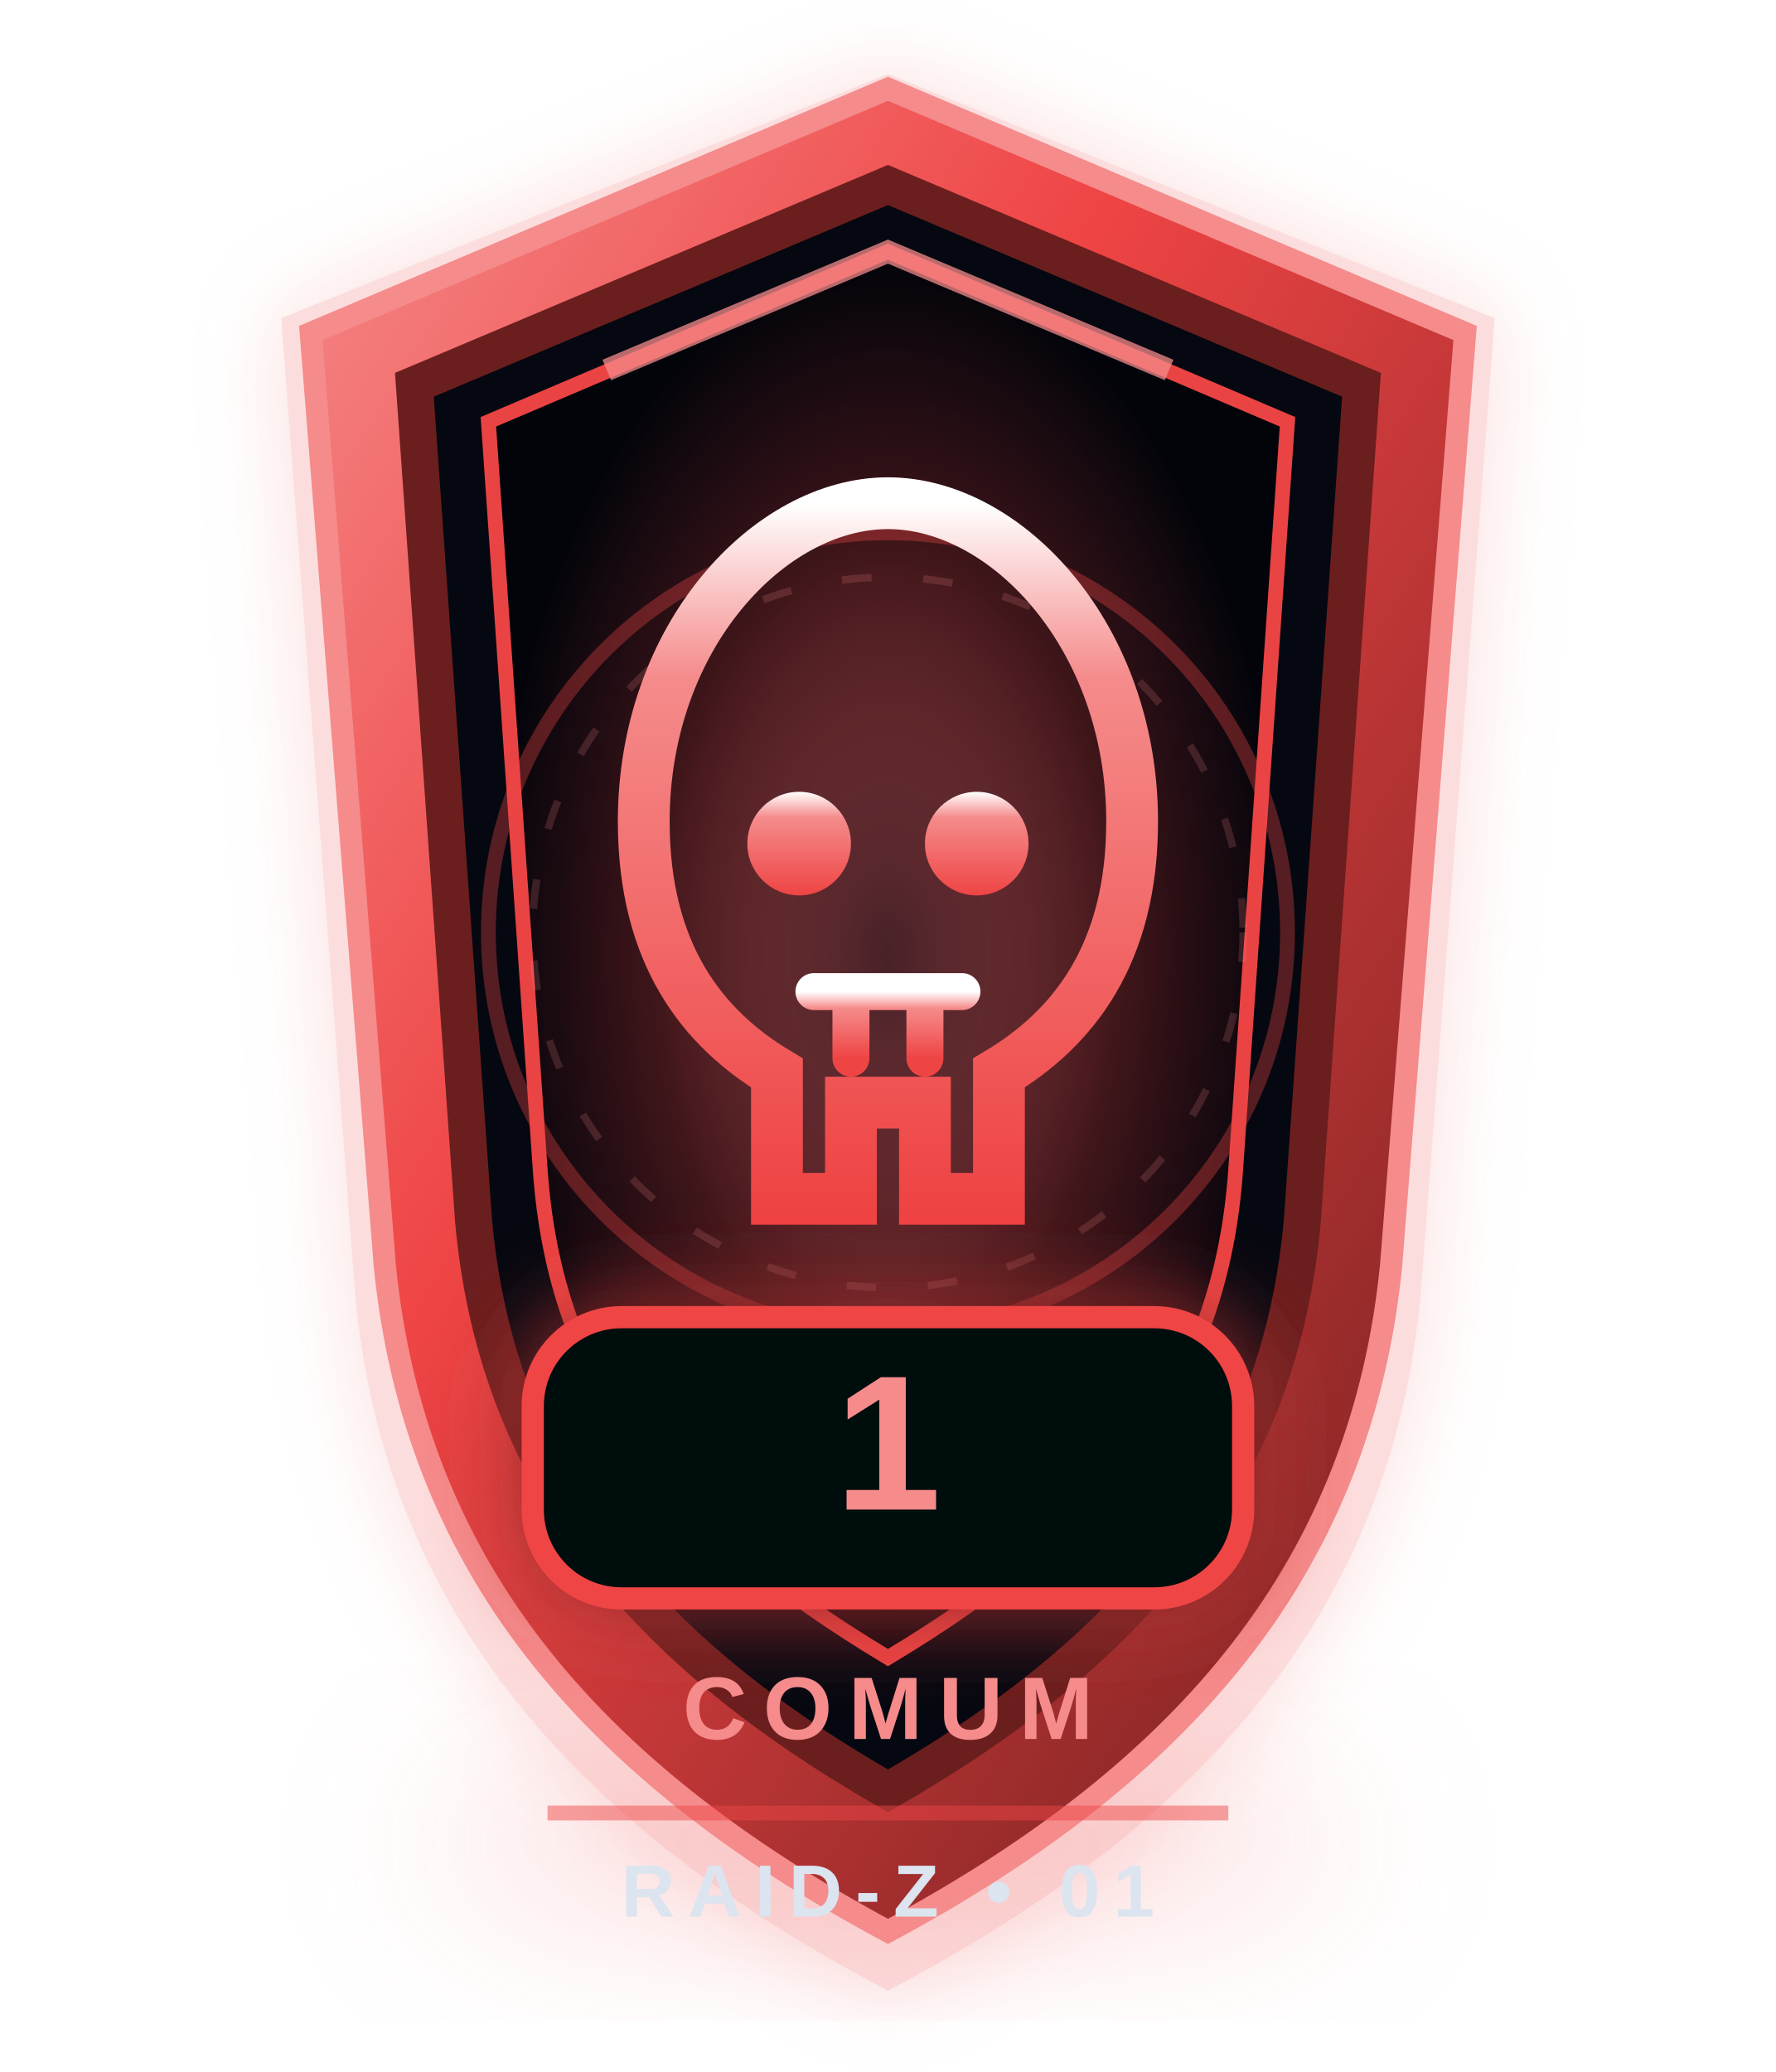
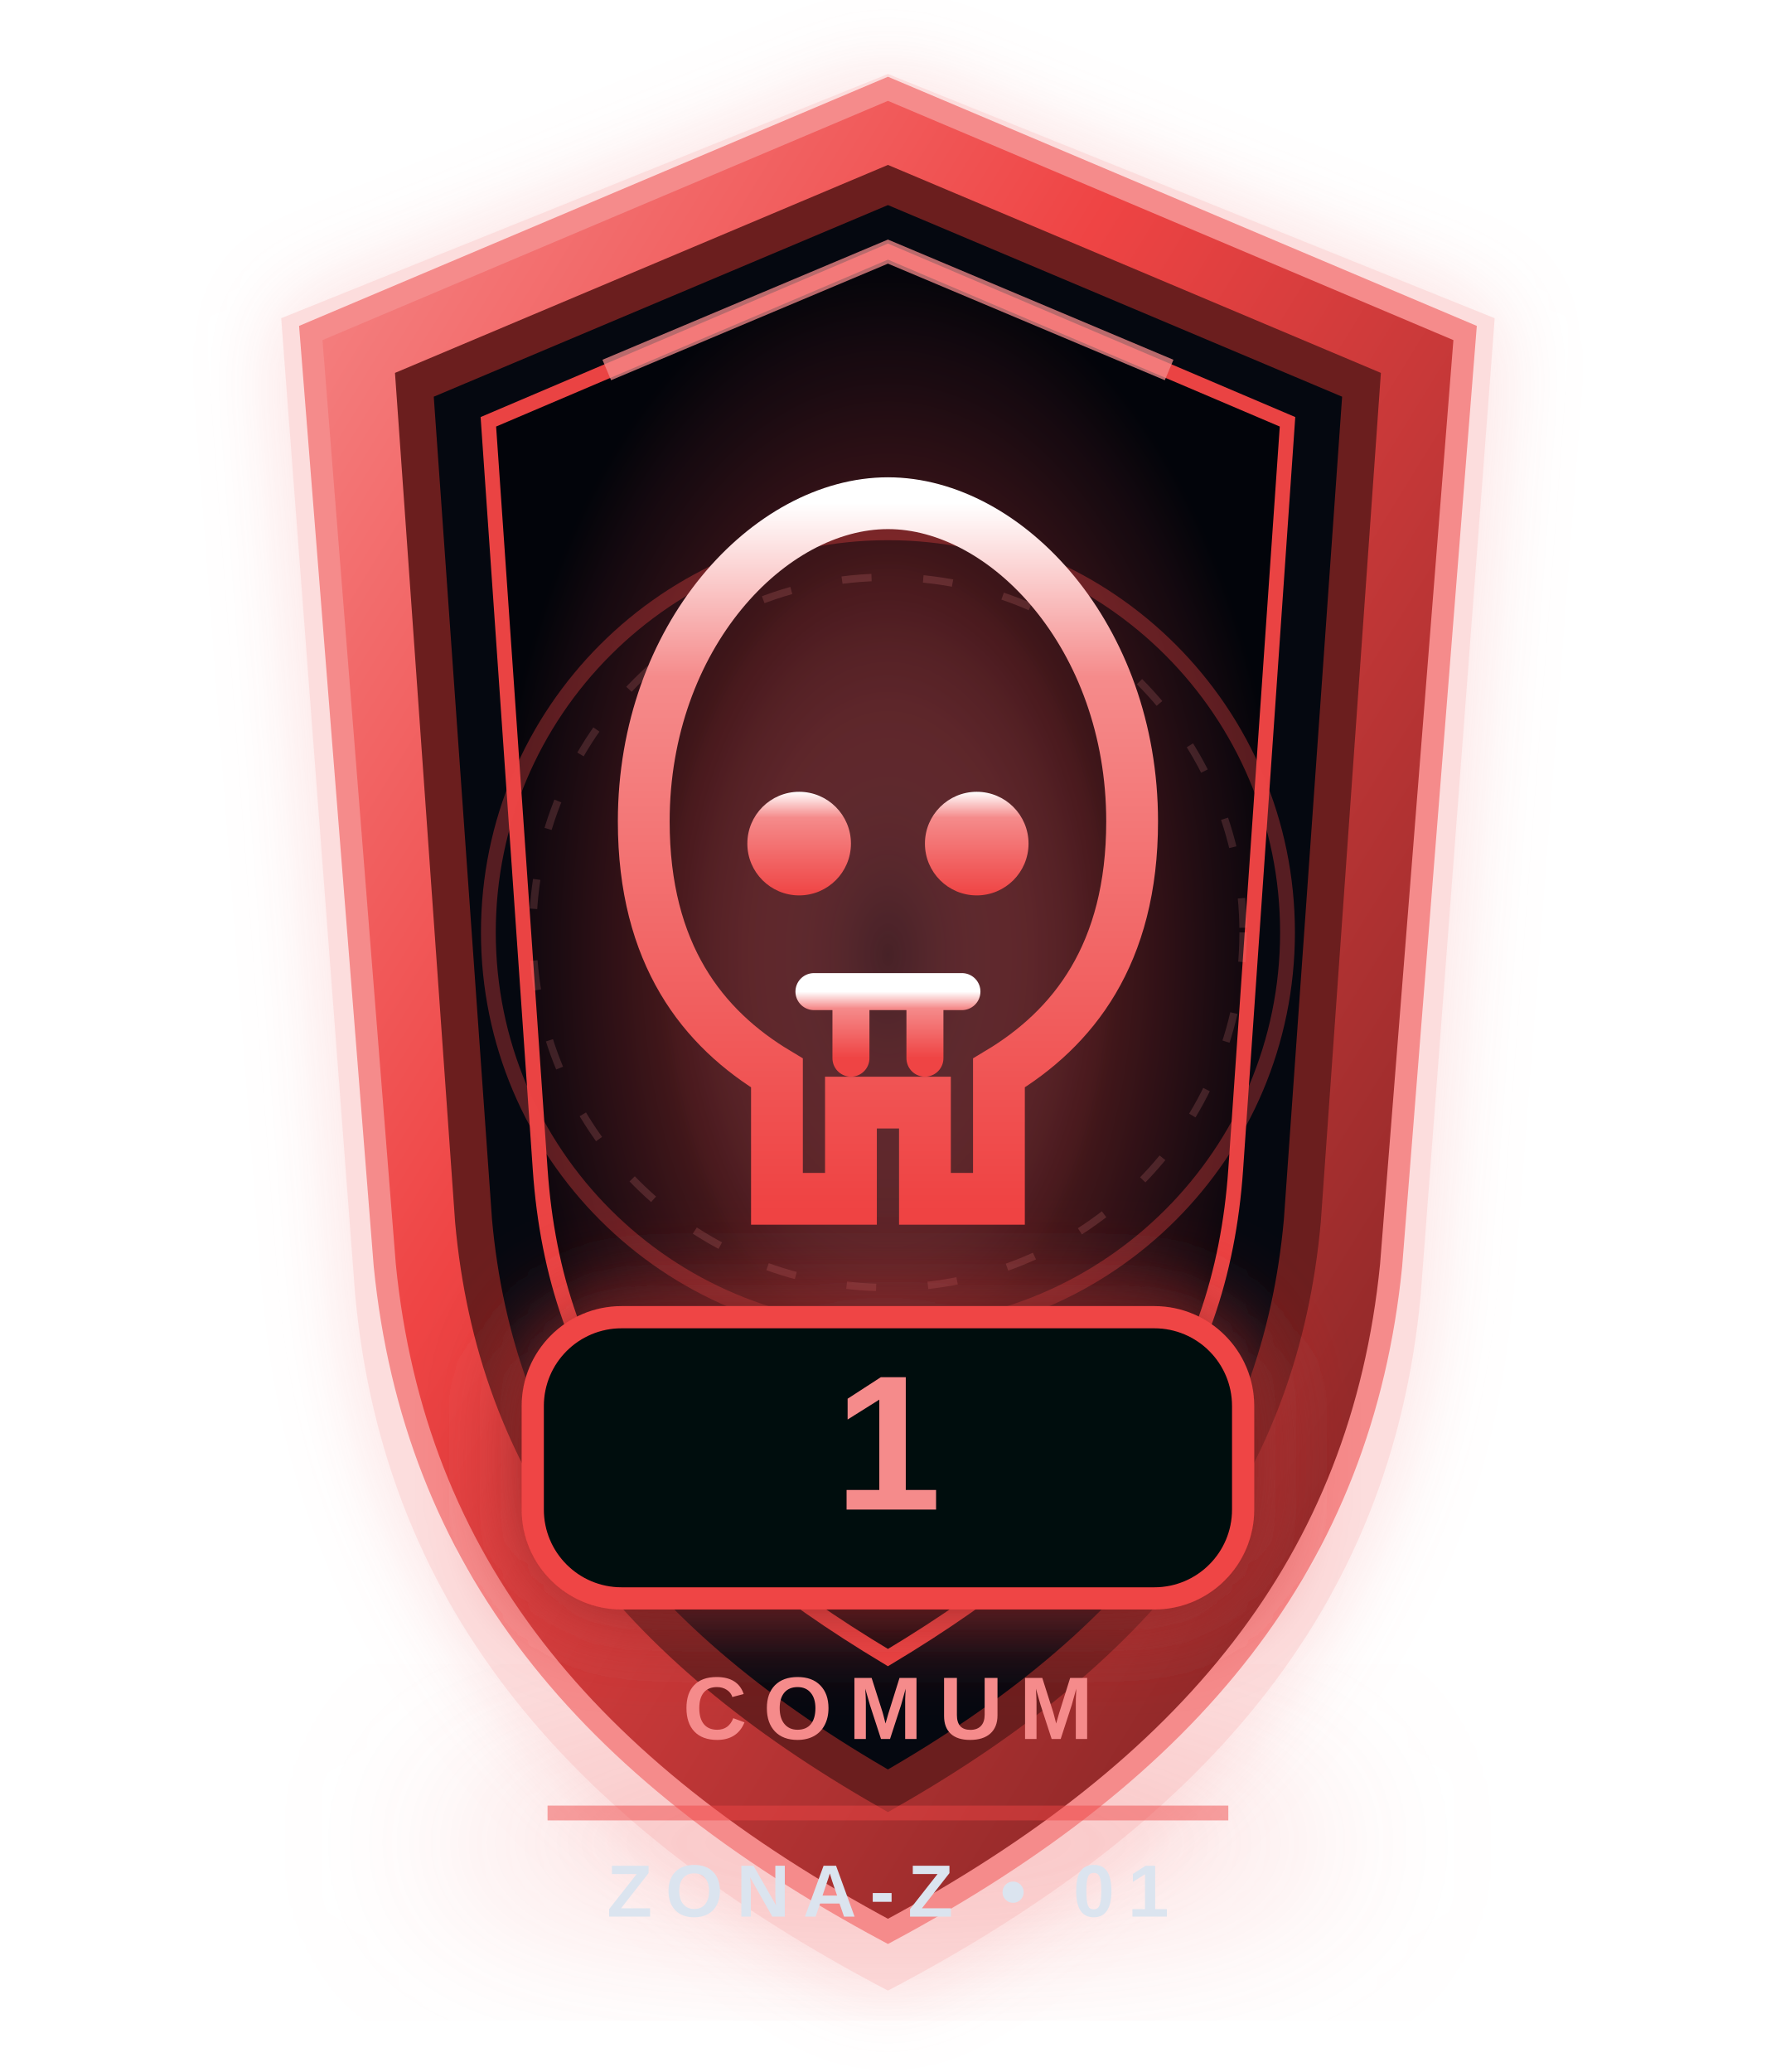
<svg xmlns="http://www.w3.org/2000/svg" width="240" height="280" viewBox="0 0 240 280" role="img" aria-label="Primeiro Sangue">
  <defs>
    <linearGradient id="shield" x1="0" y1="0" x2="1" y2="1">
      <stop offset="0" stop-color="#f58b8b" />
      <stop offset=".38" stop-color="#ef4444" />
      <stop offset="1" stop-color="#6b1e1e" />
    </linearGradient>
    <linearGradient id="glow" x1="0" y1="0" x2="0" y2="1">
      <stop offset="0" stop-color="#fff" />
      <stop offset=".25" stop-color="#f58b8b" />
      <stop offset="1" stop-color="#ef4444" />
    </linearGradient>
    <radialGradient id="core">
      <stop offset="0" stop-color="#f16565" stop-opacity=".28" />
      <stop offset=".58" stop-color="#44161a" stop-opacity=".95" />
      <stop offset="1" stop-color="#02040a" />
    </radialGradient>
    <filter id="shadow" x="-70%" y="-70%" width="240%" height="240%">
      <feGaussianBlur stdDeviation="6" result="b" />
      <feMerge>
        <feMergeNode in="b" />
        <feMergeNode in="SourceGraphic" />
      </feMerge>
    </filter>
    <filter id="soft" x="-50%" y="-50%" width="200%" height="200%">
      <feGaussianBlur stdDeviation="12" />
    </filter>
  </defs>
  <ellipse cx="120" cy="249" rx="62" ry="12" fill="#ef4444" opacity=".18" filter="url(#soft)" />
  <path d="M120 10 202 43l-10 132c-4 43-30 72-72 94-42-22-68-51-72-94L38 43Z" fill="#ef4444" opacity=".18" filter="url(#shadow)" />
  <path d="M120 12 198 45l-10 126c-4 40-27 68-68 90-41-22-64-50-68-90L42 45Z" fill="url(#shield)" stroke="#f58b8b" stroke-width="3" />
  <path d="M120 25 184 52l-8 113c-3 33-21 57-56 77-35-20-53-44-56-77L56 52Z" fill="#050810" stroke="#6b1e1e" stroke-width="5" />
  <path d="M120 34 174 57l-7 101c-2 29-17 48-47 66-30-18-45-37-47-66L66 57Z" fill="url(#core)" stroke="#ef4444" stroke-width="2" opacity=".98" />
  <path d="M82 50 120 34l38 16" fill="none" stroke="#f58b8b" stroke-width="3" opacity=".75" />
  <circle cx="120" cy="126" r="54" fill="none" stroke="#ef4444" stroke-width="2" opacity=".35" />
  <circle cx="120" cy="126" r="48" fill="none" stroke="#f58b8b" stroke-width="1" opacity=".18" stroke-dasharray="4 7" />
  <g transform="translate(120 126)">
    <path d="M-33-15c0-25 17-43 33-43s33 18 33 43c0 18-8 28-18 34v17h-10v-13h-10v13h-10V19c-10-6-18-16-18-34Z" fill="none" stroke="url(#glow)" stroke-width="7" />
    <circle cx="-12" cy="-12" r="7" fill="url(#glow)" />
    <circle cx="12" cy="-12" r="7" fill="url(#glow)" />
    <path d="M-10 8h20M-5 8v9M5 8v9" stroke="url(#glow)" stroke-width="5" stroke-linecap="round" />
  </g>
  <g filter="url(#shadow)">
    <rect x="72" y="178" width="96" height="38" rx="12" fill="#05070c" stroke="#ef4444" stroke-width="3" />
    <text x="120" y="204" fill="#f58b8b" text-anchor="middle" font-family="Arial Black,Arial,sans-serif" font-size="26" font-weight="900" letter-spacing=".5">1</text>
  </g>
  <text x="120" y="235" fill="#f58b8b" text-anchor="middle" font-family="Arial,Helvetica,sans-serif" font-size="12" font-weight="900" letter-spacing="2.2">COMUM</text>
  <path d="M74 245h92" stroke="#ef4444" stroke-width="2" opacity=".48" />
-   <text x="120" y="259" fill="#dbe4ef" text-anchor="middle" font-family="Arial,Helvetica,sans-serif" font-size="10" font-weight="800" letter-spacing="1.8">RAID-Z • 01</text>
+   <text x="120" y="259" fill="#dbe4ef" text-anchor="middle" font-family="Arial,Helvetica,sans-serif" font-size="10" font-weight="800" letter-spacing="1.8">ZONA-Z • 01</text>
</svg>
